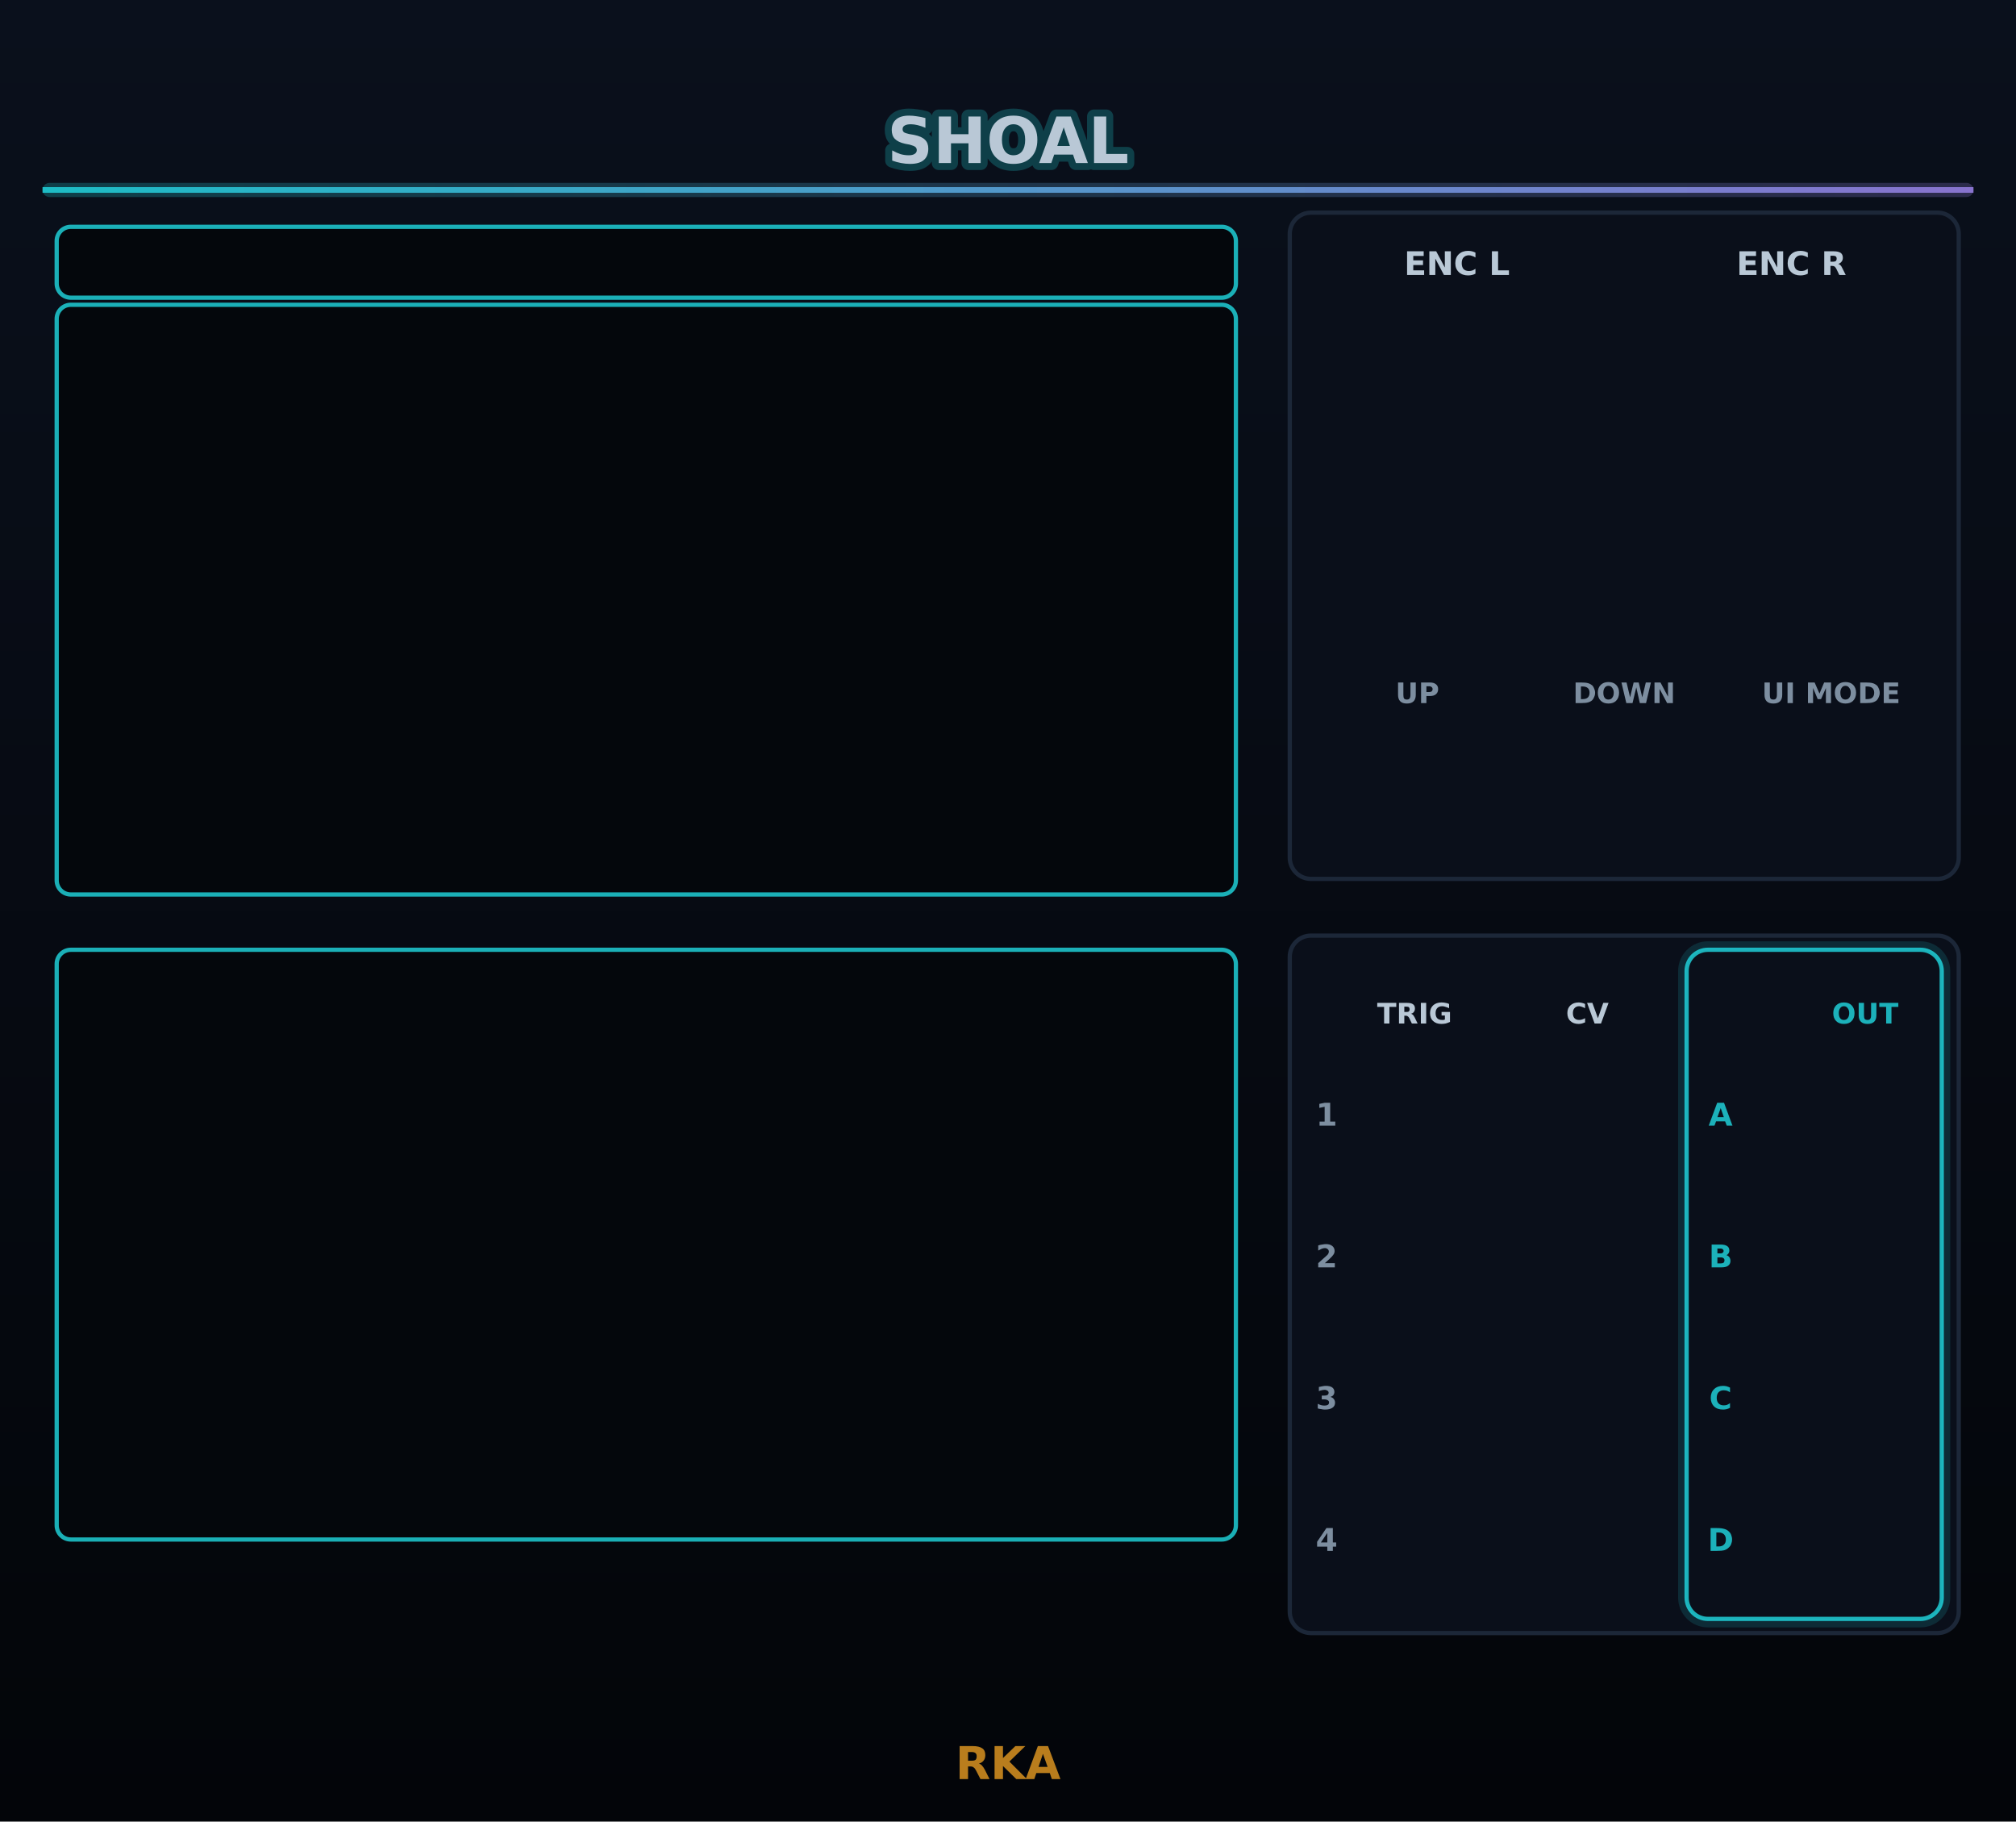
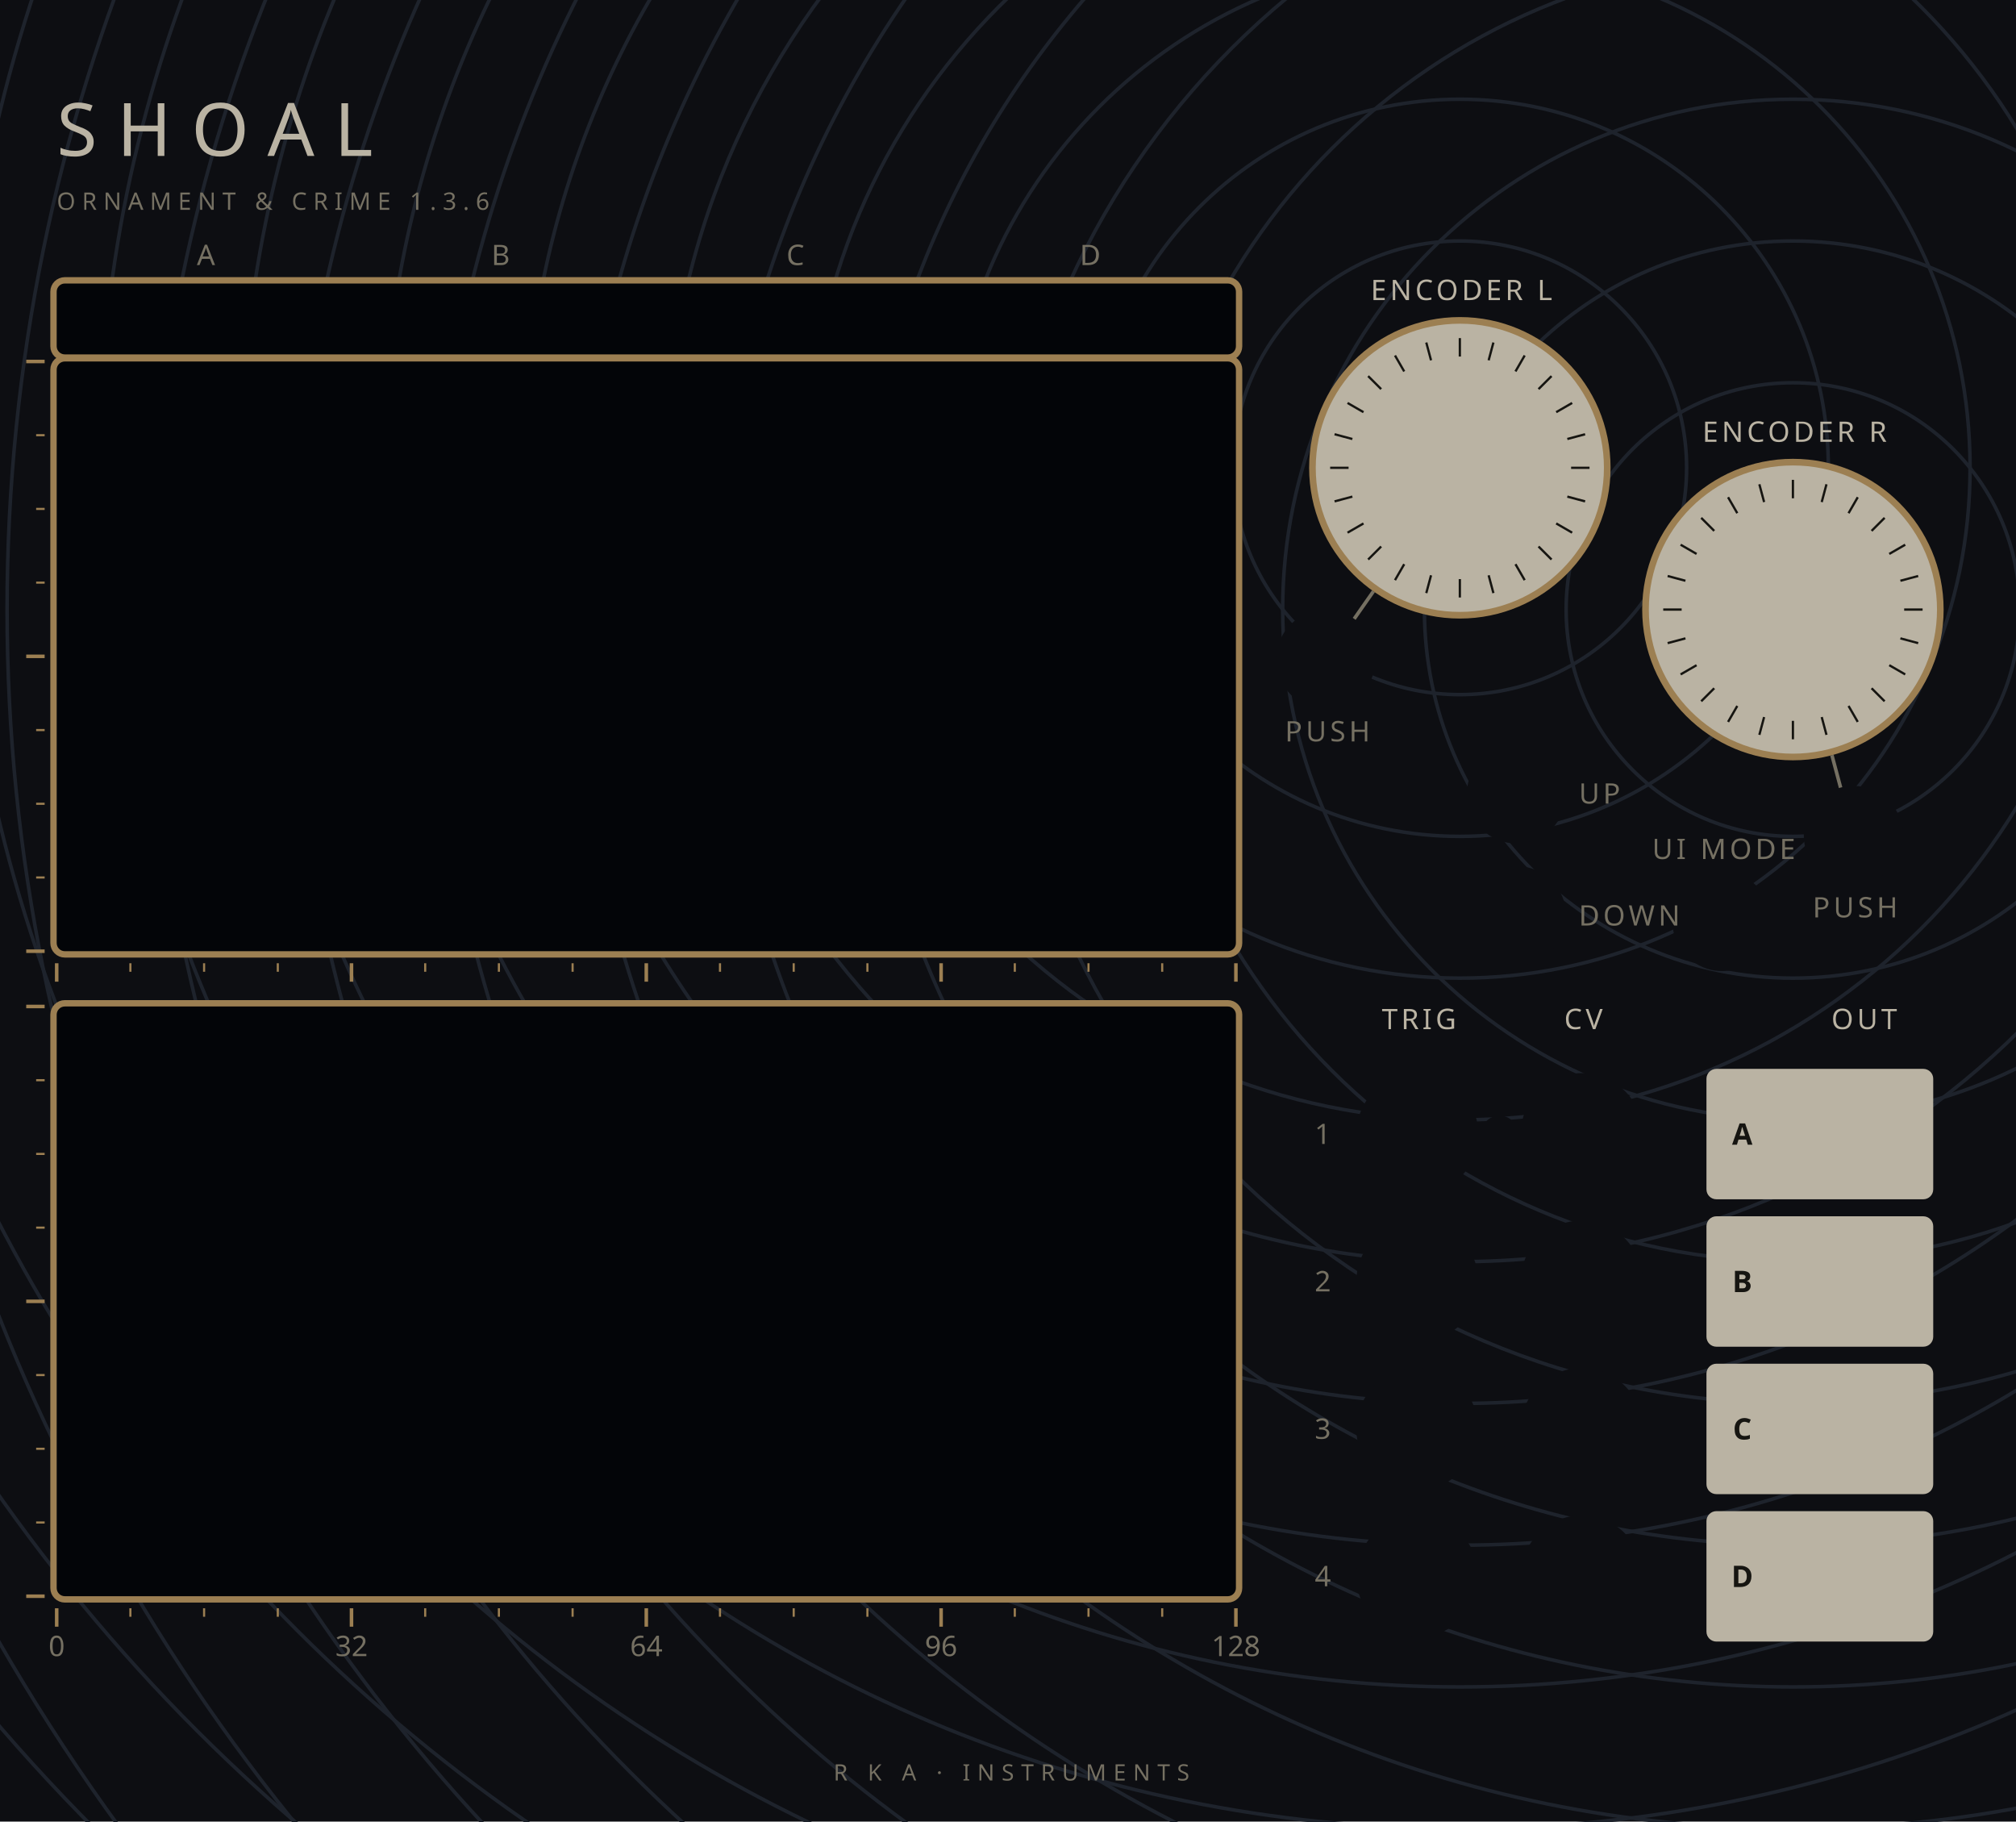
<svg xmlns="http://www.w3.org/2000/svg" width="142.24mm" height="128.5mm" viewBox="0 0 142.24 128.5">
-   <defs>
-     <linearGradient id="bg" x1="0" y1="0" x2="0" y2="128.5" gradientUnits="userSpaceOnUse">
-       <stop offset="0" stop-color="#0a101c" />
-       <stop offset="1" stop-color="#030509" />
-     </linearGradient>
-     <linearGradient id="rule" x1="3" y1="0" x2="139.24" y2="0" gradientUnits="userSpaceOnUse">
-       <stop offset="0" stop-color="#22e6ef" />
-       <stop offset="1" stop-color="#a78bfa" />
-     </linearGradient>
-   </defs>
-   <rect width="142.24" height="128.5" fill="url(#bg)" />
-   <text x="71.12" y="11.50" font-family="DejaVu Sans" font-size="4.5" font-weight="bold" text-anchor="middle" fill="#22e6ef" stroke="#22e6ef" stroke-width="0.99" stroke-linejoin="round" opacity="0.22">SHOAL</text>
-   <text x="71.12" y="11.50" font-family="DejaVu Sans" font-size="4.5" font-weight="bold" text-anchor="middle" fill="#b9c8d6">SHOAL</text>
-   <rect x="3" y="12.9" width="136.24" height="1.0" rx="0.5" fill="url(#rule)" opacity="0.22" />
-   <rect x="3" y="13.2" width="136.24" height="0.4" fill="url(#rule)" opacity="0.75" />
-   <rect x="91.0" y="15.0" width="47.2" height="47.0" rx="1.5" fill="#0a0f1a" stroke="#1c2738" stroke-width="0.3" stroke-opacity="1.0" />
-   <rect x="91.0" y="66.0" width="47.2" height="49.2" rx="1.5" fill="#0a0f1a" stroke="#1c2738" stroke-width="0.3" stroke-opacity="1.0" />
-   <rect x="119.0" y="67.0" width="18.0" height="47.2" rx="1.5" fill="none" stroke="#22e6ef" stroke-width="1.2" opacity="0.13" />
-   <rect x="119.0" y="67.0" width="18.0" height="47.2" rx="1.5" fill="#0a0f1a" stroke="#22e6ef" stroke-width="0.3" stroke-opacity="0.75" />
-   <rect x="4.0" y="16.0" width="83.2" height="5.0" rx="1.0" fill="#04070c" stroke="#22e6ef" stroke-width="0.3" stroke-opacity="0.75" />
-   <rect x="4.0" y="21.5" width="83.2" height="41.6" rx="1.0" fill="#04070c" stroke="#22e6ef" stroke-width="0.3" stroke-opacity="0.75" />
-   <rect x="4.0" y="67.0" width="83.2" height="41.6" rx="1.0" fill="#04070c" stroke="#22e6ef" stroke-width="0.3" stroke-opacity="0.75" />
-   <text x="102.80" y="19.40" font-family="DejaVu Sans" font-size="2.3" font-weight="bold" text-anchor="middle" fill="#b9c8d6">ENC L</text>
-   <text x="126.40" y="19.40" font-family="DejaVu Sans" font-size="2.3" font-weight="bold" text-anchor="middle" fill="#b9c8d6">ENC R</text>
-   <text x="100.00" y="49.60" font-family="DejaVu Sans" font-size="2.0" font-weight="bold" text-anchor="middle" fill="#7d8ea0">UP</text>
-   <text x="114.60" y="49.60" font-family="DejaVu Sans" font-size="2.0" font-weight="bold" text-anchor="middle" fill="#7d8ea0">DOWN</text>
-   <text x="129.20" y="49.60" font-family="DejaVu Sans" font-size="2.0" font-weight="bold" text-anchor="middle" fill="#7d8ea0">UI MODE</text>
-   <text x="99.80" y="72.20" font-family="DejaVu Sans" font-size="2.0" font-weight="bold" text-anchor="middle" fill="#b9c8d6">TRIG</text>
-   <text x="112.00" y="72.20" font-family="DejaVu Sans" font-size="2.0" font-weight="bold" text-anchor="middle" fill="#b9c8d6">CV</text>
-   <text x="131.60" y="72.20" font-family="DejaVu Sans" font-size="2.0" font-weight="bold" text-anchor="middle" fill="#22e6ef" fill-opacity="0.75">OUT</text>
-   <text x="93.60" y="79.40" font-family="DejaVu Sans" font-size="2.2" font-weight="bold" text-anchor="middle" fill="#7d8ea0">1</text>
-   <text x="93.60" y="89.40" font-family="DejaVu Sans" font-size="2.2" font-weight="bold" text-anchor="middle" fill="#7d8ea0">2</text>
-   <text x="93.60" y="99.40" font-family="DejaVu Sans" font-size="2.2" font-weight="bold" text-anchor="middle" fill="#7d8ea0">3</text>
-   <text x="93.60" y="109.40" font-family="DejaVu Sans" font-size="2.2" font-weight="bold" text-anchor="middle" fill="#7d8ea0">4</text>
-   <text x="121.40" y="79.40" font-family="DejaVu Sans" font-size="2.2" font-weight="bold" text-anchor="middle" fill="#22e6ef" fill-opacity="0.75">A</text>
-   <text x="121.40" y="89.40" font-family="DejaVu Sans" font-size="2.2" font-weight="bold" text-anchor="middle" fill="#22e6ef" fill-opacity="0.75">B</text>
-   <text x="121.40" y="99.40" font-family="DejaVu Sans" font-size="2.2" font-weight="bold" text-anchor="middle" fill="#22e6ef" fill-opacity="0.75">C</text>
-   <text x="121.40" y="109.40" font-family="DejaVu Sans" font-size="2.2" font-weight="bold" text-anchor="middle" fill="#22e6ef" fill-opacity="0.75">D</text>
-   <text x="71.12" y="125.50" font-family="DejaVu Sans" font-size="3.2" font-weight="bold" text-anchor="middle" fill="#f5a623" fill-opacity="0.75">RKA</text>
+   <rect width="142.24" height="128.5" fill="#0d0e12" />
+   <circle cx="103" cy="33" r="16" fill="none" stroke="#1e232c" stroke-width="0.25" />
+   <circle cx="103" cy="33" r="26" fill="none" stroke="#1e232c" stroke-width="0.25" />
+   <circle cx="103" cy="33" r="36" fill="none" stroke="#1e232c" stroke-width="0.25" />
+   <circle cx="103" cy="33" r="46" fill="none" stroke="#1e232c" stroke-width="0.25" />
+   <circle cx="103" cy="33" r="56" fill="none" stroke="#1e232c" stroke-width="0.25" />
+   <circle cx="103" cy="33" r="66" fill="none" stroke="#1e232c" stroke-width="0.25" />
+   <circle cx="103" cy="33" r="76" fill="none" stroke="#1e232c" stroke-width="0.25" />
+   <circle cx="103" cy="33" r="86" fill="none" stroke="#1e232c" stroke-width="0.25" />
+   <circle cx="103" cy="33" r="96" fill="none" stroke="#1e232c" stroke-width="0.25" />
+   <circle cx="103" cy="33" r="106" fill="none" stroke="#1e232c" stroke-width="0.25" />
+   <circle cx="103" cy="33" r="116" fill="none" stroke="#1e232c" stroke-width="0.25" />
+   <circle cx="103" cy="33" r="126" fill="none" stroke="#1e232c" stroke-width="0.25" />
+   <circle cx="103" cy="33" r="136" fill="none" stroke="#1e232c" stroke-width="0.25" />
+   <circle cx="103" cy="33" r="146" fill="none" stroke="#1e232c" stroke-width="0.25" />
+   <circle cx="103" cy="33" r="156" fill="none" stroke="#1e232c" stroke-width="0.25" />
+   <circle cx="126.5" cy="43" r="16" fill="none" stroke="#1e232c" stroke-width="0.25" />
+   <circle cx="126.5" cy="43" r="26" fill="none" stroke="#1e232c" stroke-width="0.25" />
+   <circle cx="126.5" cy="43" r="36" fill="none" stroke="#1e232c" stroke-width="0.25" />
+   <circle cx="126.5" cy="43" r="46" fill="none" stroke="#1e232c" stroke-width="0.25" />
+   <circle cx="126.5" cy="43" r="56" fill="none" stroke="#1e232c" stroke-width="0.25" />
+   <circle cx="126.5" cy="43" r="66" fill="none" stroke="#1e232c" stroke-width="0.25" />
+   <circle cx="126.5" cy="43" r="76" fill="none" stroke="#1e232c" stroke-width="0.25" />
+   <circle cx="126.5" cy="43" r="86" fill="none" stroke="#1e232c" stroke-width="0.25" />
+   <circle cx="126.5" cy="43" r="96" fill="none" stroke="#1e232c" stroke-width="0.25" />
+   <circle cx="126.5" cy="43" r="106" fill="none" stroke="#1e232c" stroke-width="0.25" />
+   <circle cx="126.5" cy="43" r="116" fill="none" stroke="#1e232c" stroke-width="0.25" />
+   <circle cx="126.5" cy="43" r="126" fill="none" stroke="#1e232c" stroke-width="0.25" />
+   <circle cx="126.5" cy="43" r="136" fill="none" stroke="#1e232c" stroke-width="0.25" />
+   <circle cx="126.5" cy="43" r="146" fill="none" stroke="#1e232c" stroke-width="0.25" />
+   <circle cx="126.5" cy="43" r="156" fill="none" stroke="#1e232c" stroke-width="0.25" />
+   <path d="M95.375 43.898L96.904 41.713" fill="none" stroke="#757062" stroke-width="0.25" stroke-linejoin="round" />
+   <path d="M129.942 55.849L129.252 53.272" fill="none" stroke="#757062" stroke-width="0.25" stroke-linejoin="round" />
+   <circle cx="93.54" cy="46.52" r="3.5" fill="#0d0e12" />
+   <circle cx="130.77" cy="58.94" r="3.5" fill="#0d0e12" />
+   <circle cx="107" cy="56" r="3.5" fill="#0d0e12" />
+   <circle cx="107" cy="64.6" r="3.5" fill="#0d0e12" />
+   <circle cx="121.5" cy="65" r="3.5" fill="#0d0e12" />
+   <circle cx="100" cy="80" r="4.3" fill="#0d0e12" />
+   <circle cx="100" cy="90.4" r="4.3" fill="#0d0e12" />
+   <circle cx="100" cy="100.8" r="4.3" fill="#0d0e12" />
+   <circle cx="100" cy="111.2" r="4.3" fill="#0d0e12" />
+   <circle cx="105.8" cy="80" r="1.3" fill="#0d0e12" />
+   <circle cx="105.8" cy="90.4" r="1.3" fill="#0d0e12" />
+   <circle cx="105.8" cy="100.8" r="1.3" fill="#0d0e12" />
+   <circle cx="105.8" cy="111.2" r="1.3" fill="#0d0e12" />
+   <circle cx="111.6" cy="80" r="4.3" fill="#0d0e12" />
+   <circle cx="111.6" cy="90.4" r="4.3" fill="#0d0e12" />
+   <circle cx="111.6" cy="100.8" r="4.3" fill="#0d0e12" />
+   <circle cx="111.6" cy="111.2" r="4.3" fill="#0d0e12" />
+   <rect x="3.775" y="19.775" width="83.65" height="5.45" rx="0.8" fill="#030508" stroke="#9c7f52" stroke-width="0.45" />
+   <rect x="3.775" y="25.275" width="83.65" height="42.05" rx="0.8" fill="#030508" stroke="#9c7f52" stroke-width="0.45" />
+   <path d="M9.2 67.95L9.2 68.55 M14.4 67.95L14.4 68.55 M19.6 67.95L19.6 68.55 M30 67.95L30 68.55 M35.2 67.95L35.2 68.55 M40.4 67.95L40.4 68.55 M50.8 67.95L50.8 68.55 M56 67.95L56 68.55 M61.2 67.95L61.2 68.55 M71.6 67.95L71.6 68.55 M76.8 67.95L76.8 68.55 M82 67.95L82 68.55 M3.15 30.7L2.55 30.7 M3.15 35.9L2.55 35.9 M3.15 41.1L2.55 41.1 M3.15 51.5L2.55 51.5 M3.15 56.7L2.55 56.7 M3.15 61.9L2.55 61.9" fill="none" stroke="#9c7f52" stroke-width="0.15" />
+   <path d="M4 67.95L4 69.25 M24.8 67.95L24.8 69.25 M45.6 67.95L45.6 69.25 M66.4 67.95L66.4 69.25 M87.2 67.95L87.2 69.25 M3.15 25.5L1.85 25.5 M3.15 46.3L1.85 46.3 M3.15 67.1L1.85 67.1" fill="none" stroke="#9c7f52" stroke-width="0.25" />
+   <rect x="3.775" y="70.775" width="83.65" height="42.05" rx="0.8" fill="#030508" stroke="#9c7f52" stroke-width="0.45" />
+   <path d="M9.2 113.45L9.2 114.05 M14.4 113.45L14.4 114.05 M19.6 113.45L19.6 114.05 M30 113.45L30 114.05 M35.2 113.45L35.2 114.05 M40.4 113.45L40.4 114.05 M50.8 113.45L50.8 114.05 M56 113.45L56 114.05 M61.2 113.45L61.2 114.05 M71.6 113.45L71.6 114.05 M76.8 113.45L76.8 114.05 M82 113.45L82 114.05 M3.15 76.2L2.55 76.2 M3.15 81.4L2.55 81.4 M3.15 86.6L2.55 86.6 M3.15 97L2.55 97 M3.15 102.2L2.55 102.2 M3.15 107.4L2.55 107.4" fill="none" stroke="#9c7f52" stroke-width="0.15" />
+   <path d="M4 113.45L4 114.75 M24.8 113.45L24.8 114.75 M45.6 113.45L45.6 114.75 M66.4 113.45L66.4 114.75 M87.2 113.45L87.2 114.75 M3.15 71L1.85 71 M3.15 91.8L1.85 91.8 M3.15 112.6L1.85 112.6" fill="none" stroke="#9c7f52" stroke-width="0.25" />
+   <circle cx="103" cy="33" r="10.4" fill="#bab3a3" stroke="#9c7f52" stroke-width="0.468" />
+   <path d="M103 40.85L103 42.15 M100.968 40.583L100.632 41.838 M99.075 39.798L98.425 40.924 M97.449 38.551L96.53 39.47 M96.202 36.925L95.076 37.575 M95.417 35.032L94.162 35.368 M95.15 33L93.85 33 M95.417 30.968L94.162 30.632 M96.202 29.075L95.076 28.425 M97.449 27.449L96.53 26.53 M99.075 26.202L98.425 25.076 M100.968 25.417L100.632 24.162 M103 25.15L103 23.85 M105.032 25.417L105.368 24.162 M106.925 26.202L107.575 25.076 M108.551 27.449L109.47 26.53 M109.798 29.075L110.924 28.425 M110.583 30.968L111.838 30.632 M110.85 33L112.15 33 M110.583 35.032L111.838 35.368 M109.798 36.925L110.924 37.575 M108.551 38.551L109.47 39.47 M106.925 39.798L107.575 40.924 M105.032 40.583L105.368 41.838" fill="none" stroke="#161511" stroke-width="0.16" />
+   <circle cx="126.5" cy="43" r="10.4" fill="#bab3a3" stroke="#9c7f52" stroke-width="0.468" />
+   <path d="M126.5 50.85L126.5 52.15 M124.468 50.583L124.132 51.838 M122.575 49.798L121.925 50.924 M120.949 48.551L120.03 49.47 M119.702 46.925L118.576 47.575 M118.917 45.032L117.662 45.368 M118.65 43L117.35 43 M118.917 40.968L117.662 40.632 M119.702 39.075L118.576 38.425 M120.949 37.449L120.03 36.53 M122.575 36.202L121.925 35.076 M124.468 35.417L124.132 34.162 M126.5 35.15L126.5 33.85 M128.532 35.417L128.868 34.162 M130.425 36.202L131.075 35.076 M132.051 37.449L132.97 36.53 M133.298 39.075L134.424 38.425 M134.083 40.968L135.338 40.632 M134.35 43L135.65 43 M134.083 45.032L135.338 45.368 M133.298 46.925L134.424 47.575 M132.051 48.551L132.97 49.47 M130.425 49.798L131.075 50.924 M128.532 50.583L128.868 51.838" fill="none" stroke="#161511" stroke-width="0.16" />
+   <rect x="120.4" y="75.4" width="16" height="9.2" rx="0.7" fill="#bab3a3" />
+   <rect x="120.4" y="85.8" width="16" height="9.2" rx="0.7" fill="#bab3a3" />
+   <rect x="120.4" y="96.2" width="16" height="9.2" rx="0.7" fill="#bab3a3" />
+   <rect x="120.4" y="106.6" width="16" height="9.2" rx="0.7" fill="#bab3a3" />
+   <text x="4.00" y="11.00" font-family="D-DIN Condensed" font-size="5.2" font-weight="normal" letter-spacing="1.4" text-anchor="start" fill="#bab3a3">SHOAL</text>
+   <text x="4.00" y="14.80" font-family="D-DIN Condensed" font-size="1.7" font-weight="normal" letter-spacing="0.45" text-anchor="start" fill="#757062">ORNAMENT &amp; CRIME 1.3.6</text>
+   <text x="103.12" y="21.17" font-family="D-DIN Condensed" font-size="2" font-weight="normal" letter-spacing="0.25" text-anchor="middle" fill="#bab3a3">ENCODER L</text>
+   <text x="126.62" y="31.17" font-family="D-DIN Condensed" font-size="2" font-weight="normal" letter-spacing="0.25" text-anchor="middle" fill="#bab3a3">ENCODER R</text>
+   <text x="93.67" y="52.30" font-family="D-DIN Condensed" font-size="2" font-weight="normal" letter-spacing="0.25" text-anchor="middle" fill="#757062">PUSH</text>
+   <text x="130.90" y="64.72" font-family="D-DIN Condensed" font-size="2" font-weight="normal" letter-spacing="0.25" text-anchor="middle" fill="#757062">PUSH</text>
+   <text x="111.40" y="56.69" font-family="D-DIN Condensed" font-size="2" font-weight="normal" letter-spacing="0.25" text-anchor="start" fill="#757062">UP</text>
+   <text x="111.40" y="65.29" font-family="D-DIN Condensed" font-size="2" font-weight="normal" letter-spacing="0.25" text-anchor="start" fill="#757062">DOWN</text>
+   <text x="121.62" y="60.60" font-family="D-DIN Condensed" font-size="2" font-weight="normal" letter-spacing="0.25" text-anchor="middle" fill="#757062">UI MODE</text>
+   <text x="122.93" y="80.75" font-family="D-DIN Condensed" font-size="2.1" font-weight="bold" letter-spacing="0.25" text-anchor="middle" fill="#161511">A</text>
+   <text x="122.93" y="91.15" font-family="D-DIN Condensed" font-size="2.1" font-weight="bold" letter-spacing="0.25" text-anchor="middle" fill="#161511">B</text>
+   <text x="122.93" y="101.55" font-family="D-DIN Condensed" font-size="2.1" font-weight="bold" letter-spacing="0.25" text-anchor="middle" fill="#161511">C</text>
+   <text x="122.93" y="111.95" font-family="D-DIN Condensed" font-size="2.1" font-weight="bold" letter-spacing="0.25" text-anchor="middle" fill="#161511">D</text>
+   <text x="14.53" y="18.70" font-family="D-DIN Condensed" font-size="2" font-weight="normal" letter-spacing="0.25" text-anchor="middle" fill="#757062">A</text>
+   <text x="35.33" y="18.70" font-family="D-DIN Condensed" font-size="2" font-weight="normal" letter-spacing="0.25" text-anchor="middle" fill="#757062">B</text>
+   <text x="56.12" y="18.70" font-family="D-DIN Condensed" font-size="2" font-weight="normal" letter-spacing="0.25" text-anchor="middle" fill="#757062">C</text>
+   <text x="76.92" y="18.70" font-family="D-DIN Condensed" font-size="2" font-weight="normal" letter-spacing="0.25" text-anchor="middle" fill="#757062">D</text>
+   <text x="100.12" y="72.60" font-family="D-DIN Condensed" font-size="2" font-weight="normal" letter-spacing="0.25" text-anchor="middle" fill="#bab3a3">TRIG</text>
+   <text x="111.72" y="72.60" font-family="D-DIN Condensed" font-size="2" font-weight="normal" letter-spacing="0.25" text-anchor="middle" fill="#bab3a3">CV</text>
+   <text x="131.53" y="72.60" font-family="D-DIN Condensed" font-size="2" font-weight="normal" letter-spacing="0.25" text-anchor="middle" fill="#bab3a3">OUT</text>
+   <text x="93.33" y="80.70" font-family="D-DIN Condensed" font-size="2" font-weight="normal" letter-spacing="0.25" text-anchor="middle" fill="#757062">1</text>
+   <text x="93.33" y="91.10" font-family="D-DIN Condensed" font-size="2" font-weight="normal" letter-spacing="0.25" text-anchor="middle" fill="#757062">2</text>
+   <text x="93.33" y="101.50" font-family="D-DIN Condensed" font-size="2" font-weight="normal" letter-spacing="0.25" text-anchor="middle" fill="#757062">3</text>
+   <text x="93.33" y="111.90" font-family="D-DIN Condensed" font-size="2" font-weight="normal" letter-spacing="0.25" text-anchor="middle" fill="#757062">4</text>
+   <text x="4.00" y="116.83" font-family="D-DIN Condensed" font-size="2" font-weight="normal" letter-spacing="0" text-anchor="middle" fill="#757062">0</text>
+   <text x="24.80" y="116.83" font-family="D-DIN Condensed" font-size="2" font-weight="normal" letter-spacing="0" text-anchor="middle" fill="#757062">32</text>
+   <text x="45.60" y="116.83" font-family="D-DIN Condensed" font-size="2" font-weight="normal" letter-spacing="0" text-anchor="middle" fill="#757062">64</text>
+   <text x="66.40" y="116.83" font-family="D-DIN Condensed" font-size="2" font-weight="normal" letter-spacing="0" text-anchor="middle" fill="#757062">96</text>
+   <text x="87.20" y="116.83" font-family="D-DIN Condensed" font-size="2" font-weight="normal" letter-spacing="0" text-anchor="middle" fill="#757062">128</text>
+   <text x="71.37" y="125.60" font-family="D-DIN Condensed" font-size="1.6" font-weight="normal" letter-spacing="0.5" text-anchor="middle" fill="#757062">R K A · INSTRUMENTS</text>
  <g id="components" style="display:none">
-     <circle id="widget-ENC_L" cx="102.8" cy="29.0" r="1" fill="#ffff00" />
-     <circle id="widget-ENC_R" cx="126.4" cy="29.0" r="1" fill="#ffff00" />
-     <circle id="param-ENC_L_PUSH" cx="102.8" cy="43.5" r="1" fill="#ff0000" />
-     <circle id="param-ENC_R_PUSH" cx="126.4" cy="43.5" r="1" fill="#ff0000" />
-     <circle id="param-UP" cx="100.0" cy="55.0" r="1" fill="#ff0000" />
-     <circle id="param-DOWN" cx="114.6" cy="55.0" r="1" fill="#ff0000" />
-     <circle id="param-UI_MODE" cx="129.2" cy="55.0" r="1" fill="#ff0000" />
-     <circle id="input-TR1" cx="99.8" cy="78.6" r="1" fill="#00ff00" />
-     <circle id="input-TR2" cx="99.8" cy="88.6" r="1" fill="#00ff00" />
-     <circle id="input-TR3" cx="99.8" cy="98.6" r="1" fill="#00ff00" />
-     <circle id="input-TR4" cx="99.8" cy="108.6" r="1" fill="#00ff00" />
-     <circle id="light-TR1" cx="106.0" cy="78.6" r="1" fill="#ff00ff" />
-     <circle id="light-TR2" cx="106.0" cy="88.6" r="1" fill="#ff00ff" />
-     <circle id="light-TR3" cx="106.0" cy="98.6" r="1" fill="#ff00ff" />
-     <circle id="light-TR4" cx="106.0" cy="108.6" r="1" fill="#ff00ff" />
-     <circle id="input-CV1" cx="112.0" cy="78.6" r="1" fill="#00ff00" />
-     <circle id="input-CV2" cx="112.0" cy="88.6" r="1" fill="#00ff00" />
-     <circle id="input-CV3" cx="112.0" cy="98.6" r="1" fill="#00ff00" />
-     <circle id="input-CV4" cx="112.0" cy="108.6" r="1" fill="#00ff00" />
-     <circle id="light-A" cx="124.9" cy="78.6" r="1" fill="#ff00ff" />
-     <circle id="light-B" cx="124.9" cy="88.6" r="1" fill="#ff00ff" />
-     <circle id="light-C" cx="124.9" cy="98.6" r="1" fill="#ff00ff" />
-     <circle id="light-D" cx="124.9" cy="108.6" r="1" fill="#ff00ff" />
-     <circle id="output-A" cx="131.6" cy="78.6" r="1" fill="#0000ff" />
-     <circle id="output-B" cx="131.6" cy="88.6" r="1" fill="#0000ff" />
-     <circle id="output-C" cx="131.6" cy="98.6" r="1" fill="#0000ff" />
-     <circle id="output-D" cx="131.6" cy="108.6" r="1" fill="#0000ff" />
+     <circle id="widget-ENC_L" cx="103.0" cy="33.0" r="1" fill="#ffff00" />
+     <circle id="widget-ENC_R" cx="126.5" cy="43.0" r="1" fill="#ffff00" />
+     <circle id="param-ENC_L_PUSH" cx="93.54" cy="46.52" r="1" fill="#ff0000" />
+     <circle id="param-ENC_R_PUSH" cx="130.77" cy="58.94" r="1" fill="#ff0000" />
+     <circle id="param-UP" cx="107.0" cy="56.0" r="1" fill="#ff0000" />
+     <circle id="param-DOWN" cx="107.0" cy="64.6" r="1" fill="#ff0000" />
+     <circle id="param-UI_MODE" cx="121.5" cy="65.0" r="1" fill="#ff0000" />
+     <circle id="input-TR1" cx="100.0" cy="80.0" r="1" fill="#00ff00" />
+     <circle id="input-TR2" cx="100.0" cy="90.4" r="1" fill="#00ff00" />
+     <circle id="input-TR3" cx="100.0" cy="100.8" r="1" fill="#00ff00" />
+     <circle id="input-TR4" cx="100.0" cy="111.2" r="1" fill="#00ff00" />
+     <circle id="light-TR1" cx="105.8" cy="80.0" r="1" fill="#ff00ff" />
+     <circle id="light-TR2" cx="105.8" cy="90.4" r="1" fill="#ff00ff" />
+     <circle id="light-TR3" cx="105.8" cy="100.8" r="1" fill="#ff00ff" />
+     <circle id="light-TR4" cx="105.8" cy="111.2" r="1" fill="#ff00ff" />
+     <circle id="input-CV1" cx="111.6" cy="80.0" r="1" fill="#00ff00" />
+     <circle id="input-CV2" cx="111.6" cy="90.4" r="1" fill="#00ff00" />
+     <circle id="input-CV3" cx="111.6" cy="100.8" r="1" fill="#00ff00" />
+     <circle id="input-CV4" cx="111.6" cy="111.2" r="1" fill="#00ff00" />
+     <circle id="light-A" cx="125.6" cy="80.0" r="1" fill="#ff00ff" />
+     <circle id="light-B" cx="125.6" cy="90.4" r="1" fill="#ff00ff" />
+     <circle id="light-C" cx="125.6" cy="100.8" r="1" fill="#ff00ff" />
+     <circle id="light-D" cx="125.6" cy="111.2" r="1" fill="#ff00ff" />
+     <circle id="output-A" cx="131.4" cy="80.0" r="1" fill="#0000ff" />
+     <circle id="output-B" cx="131.4" cy="90.4" r="1" fill="#0000ff" />
+     <circle id="output-C" cx="131.4" cy="100.8" r="1" fill="#0000ff" />
+     <circle id="output-D" cx="131.4" cy="111.2" r="1" fill="#0000ff" />
  </g>
</svg>
